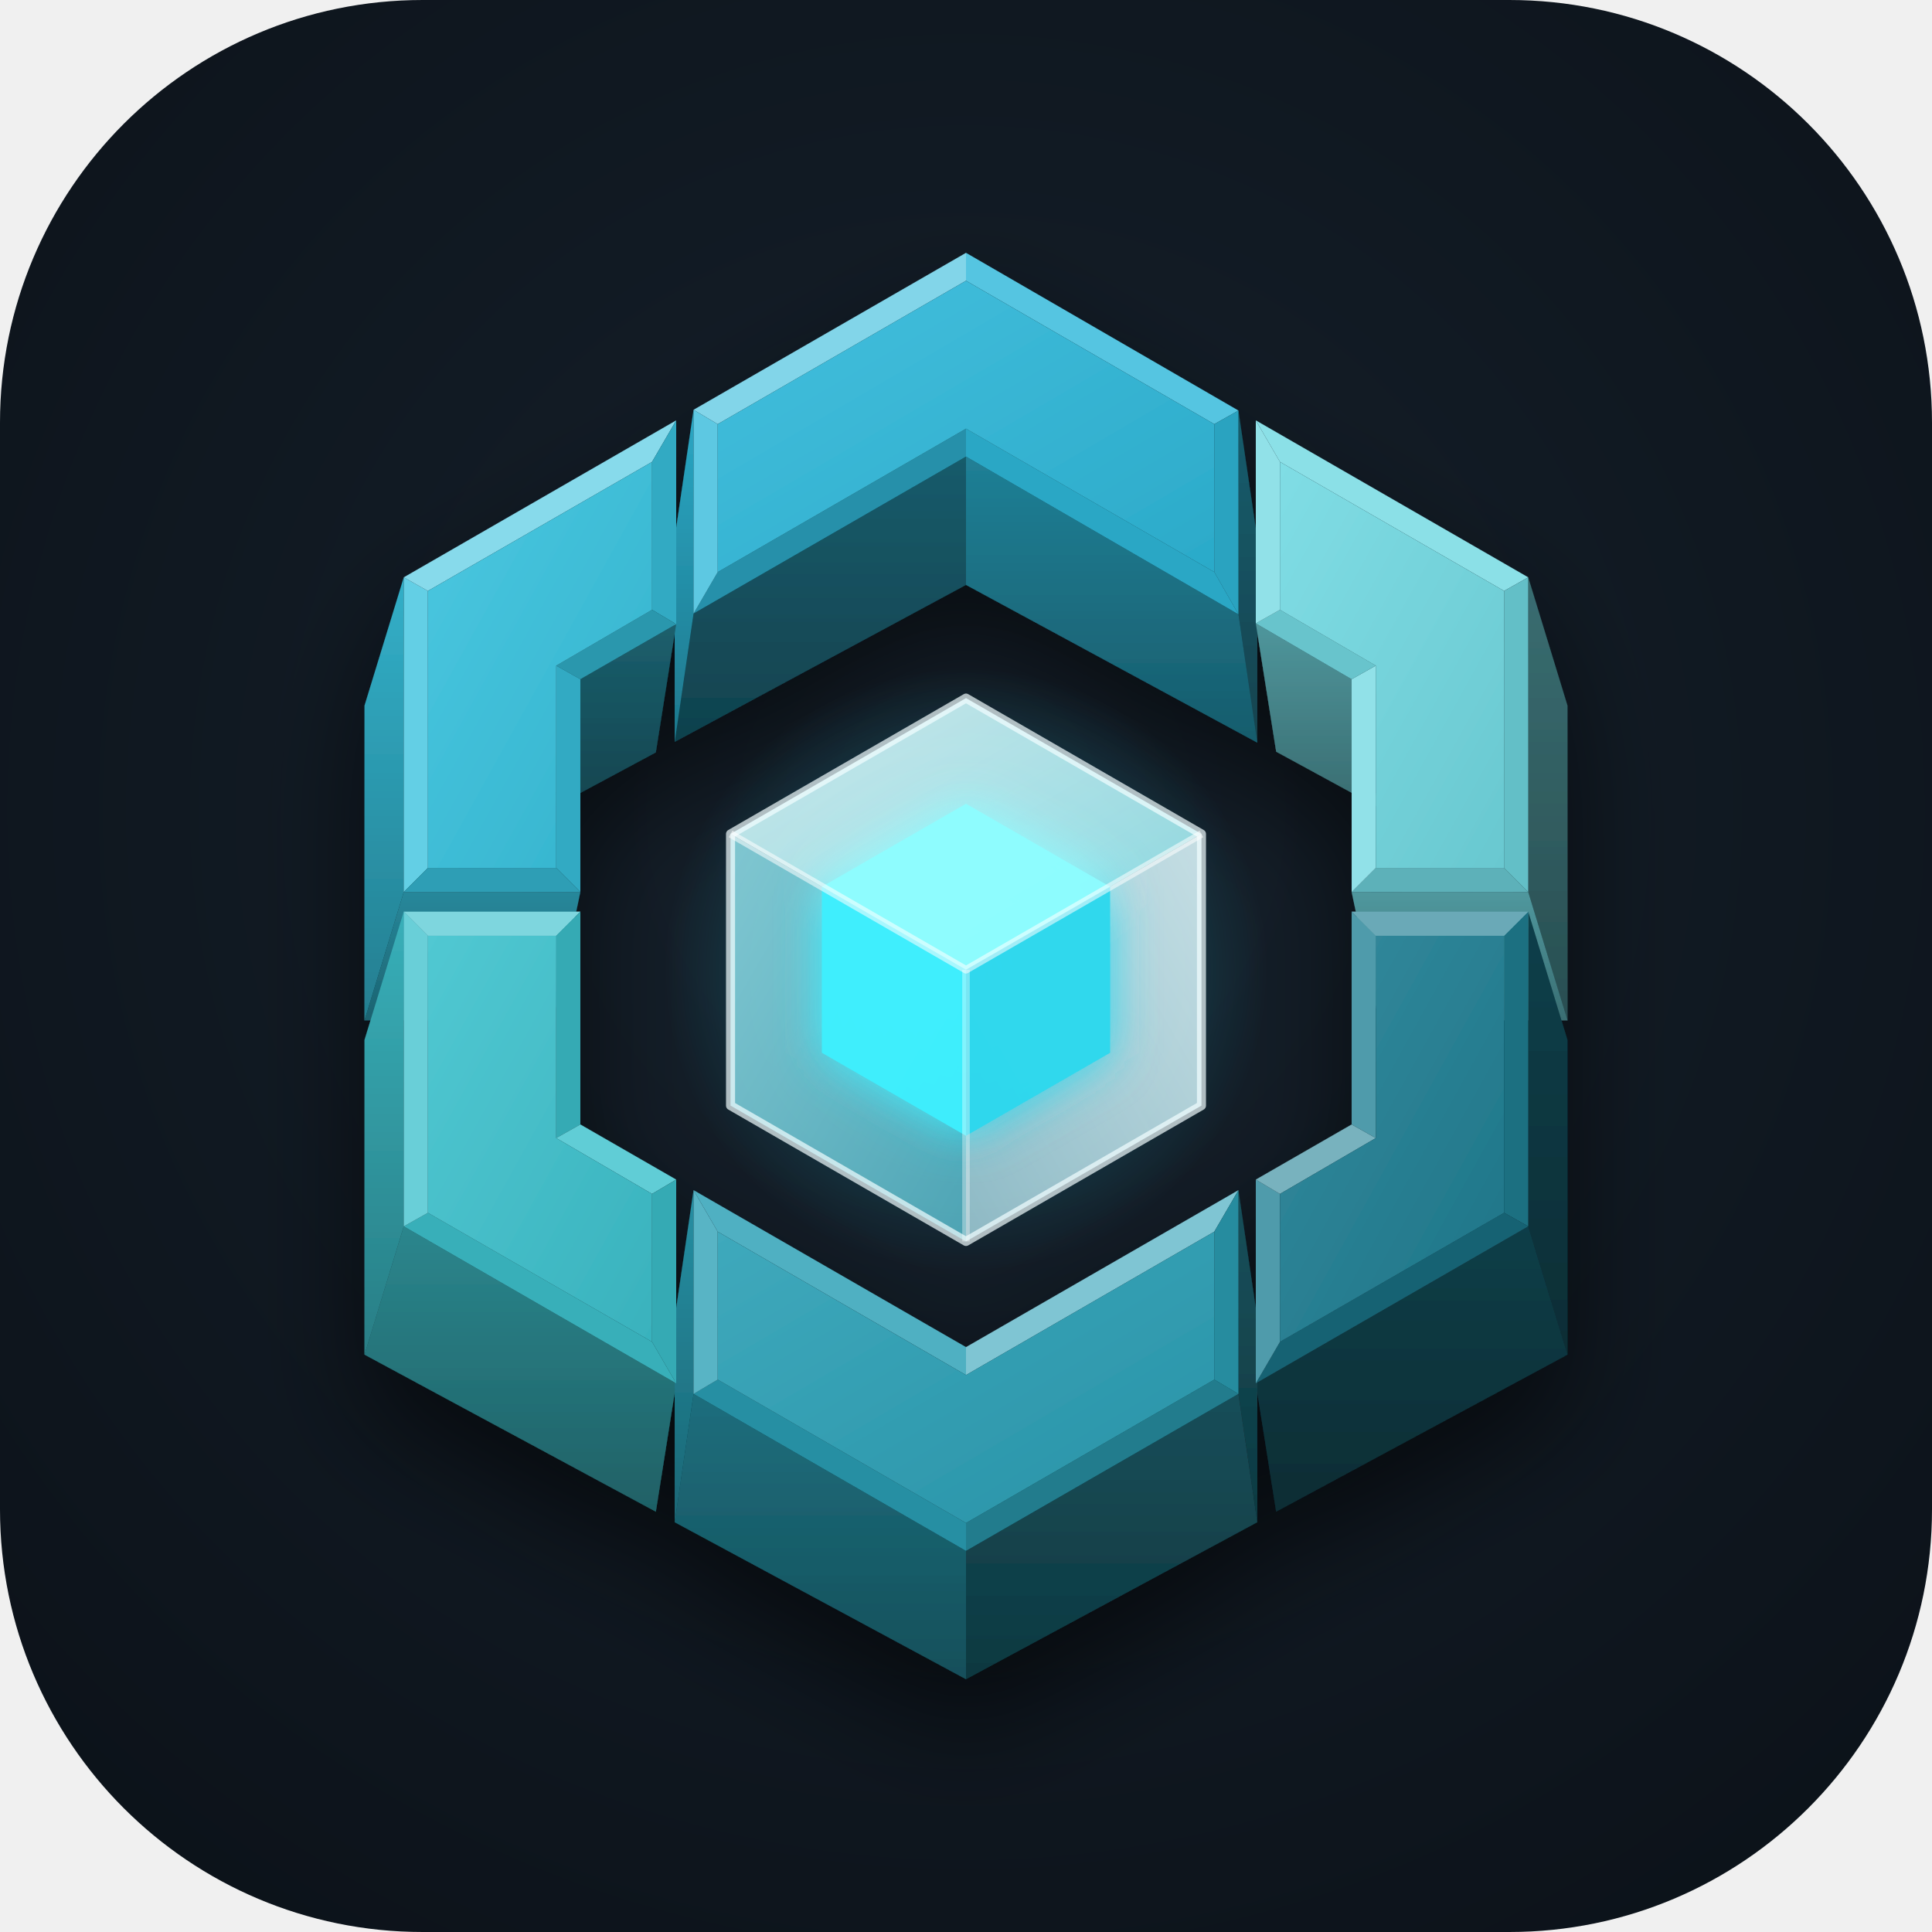
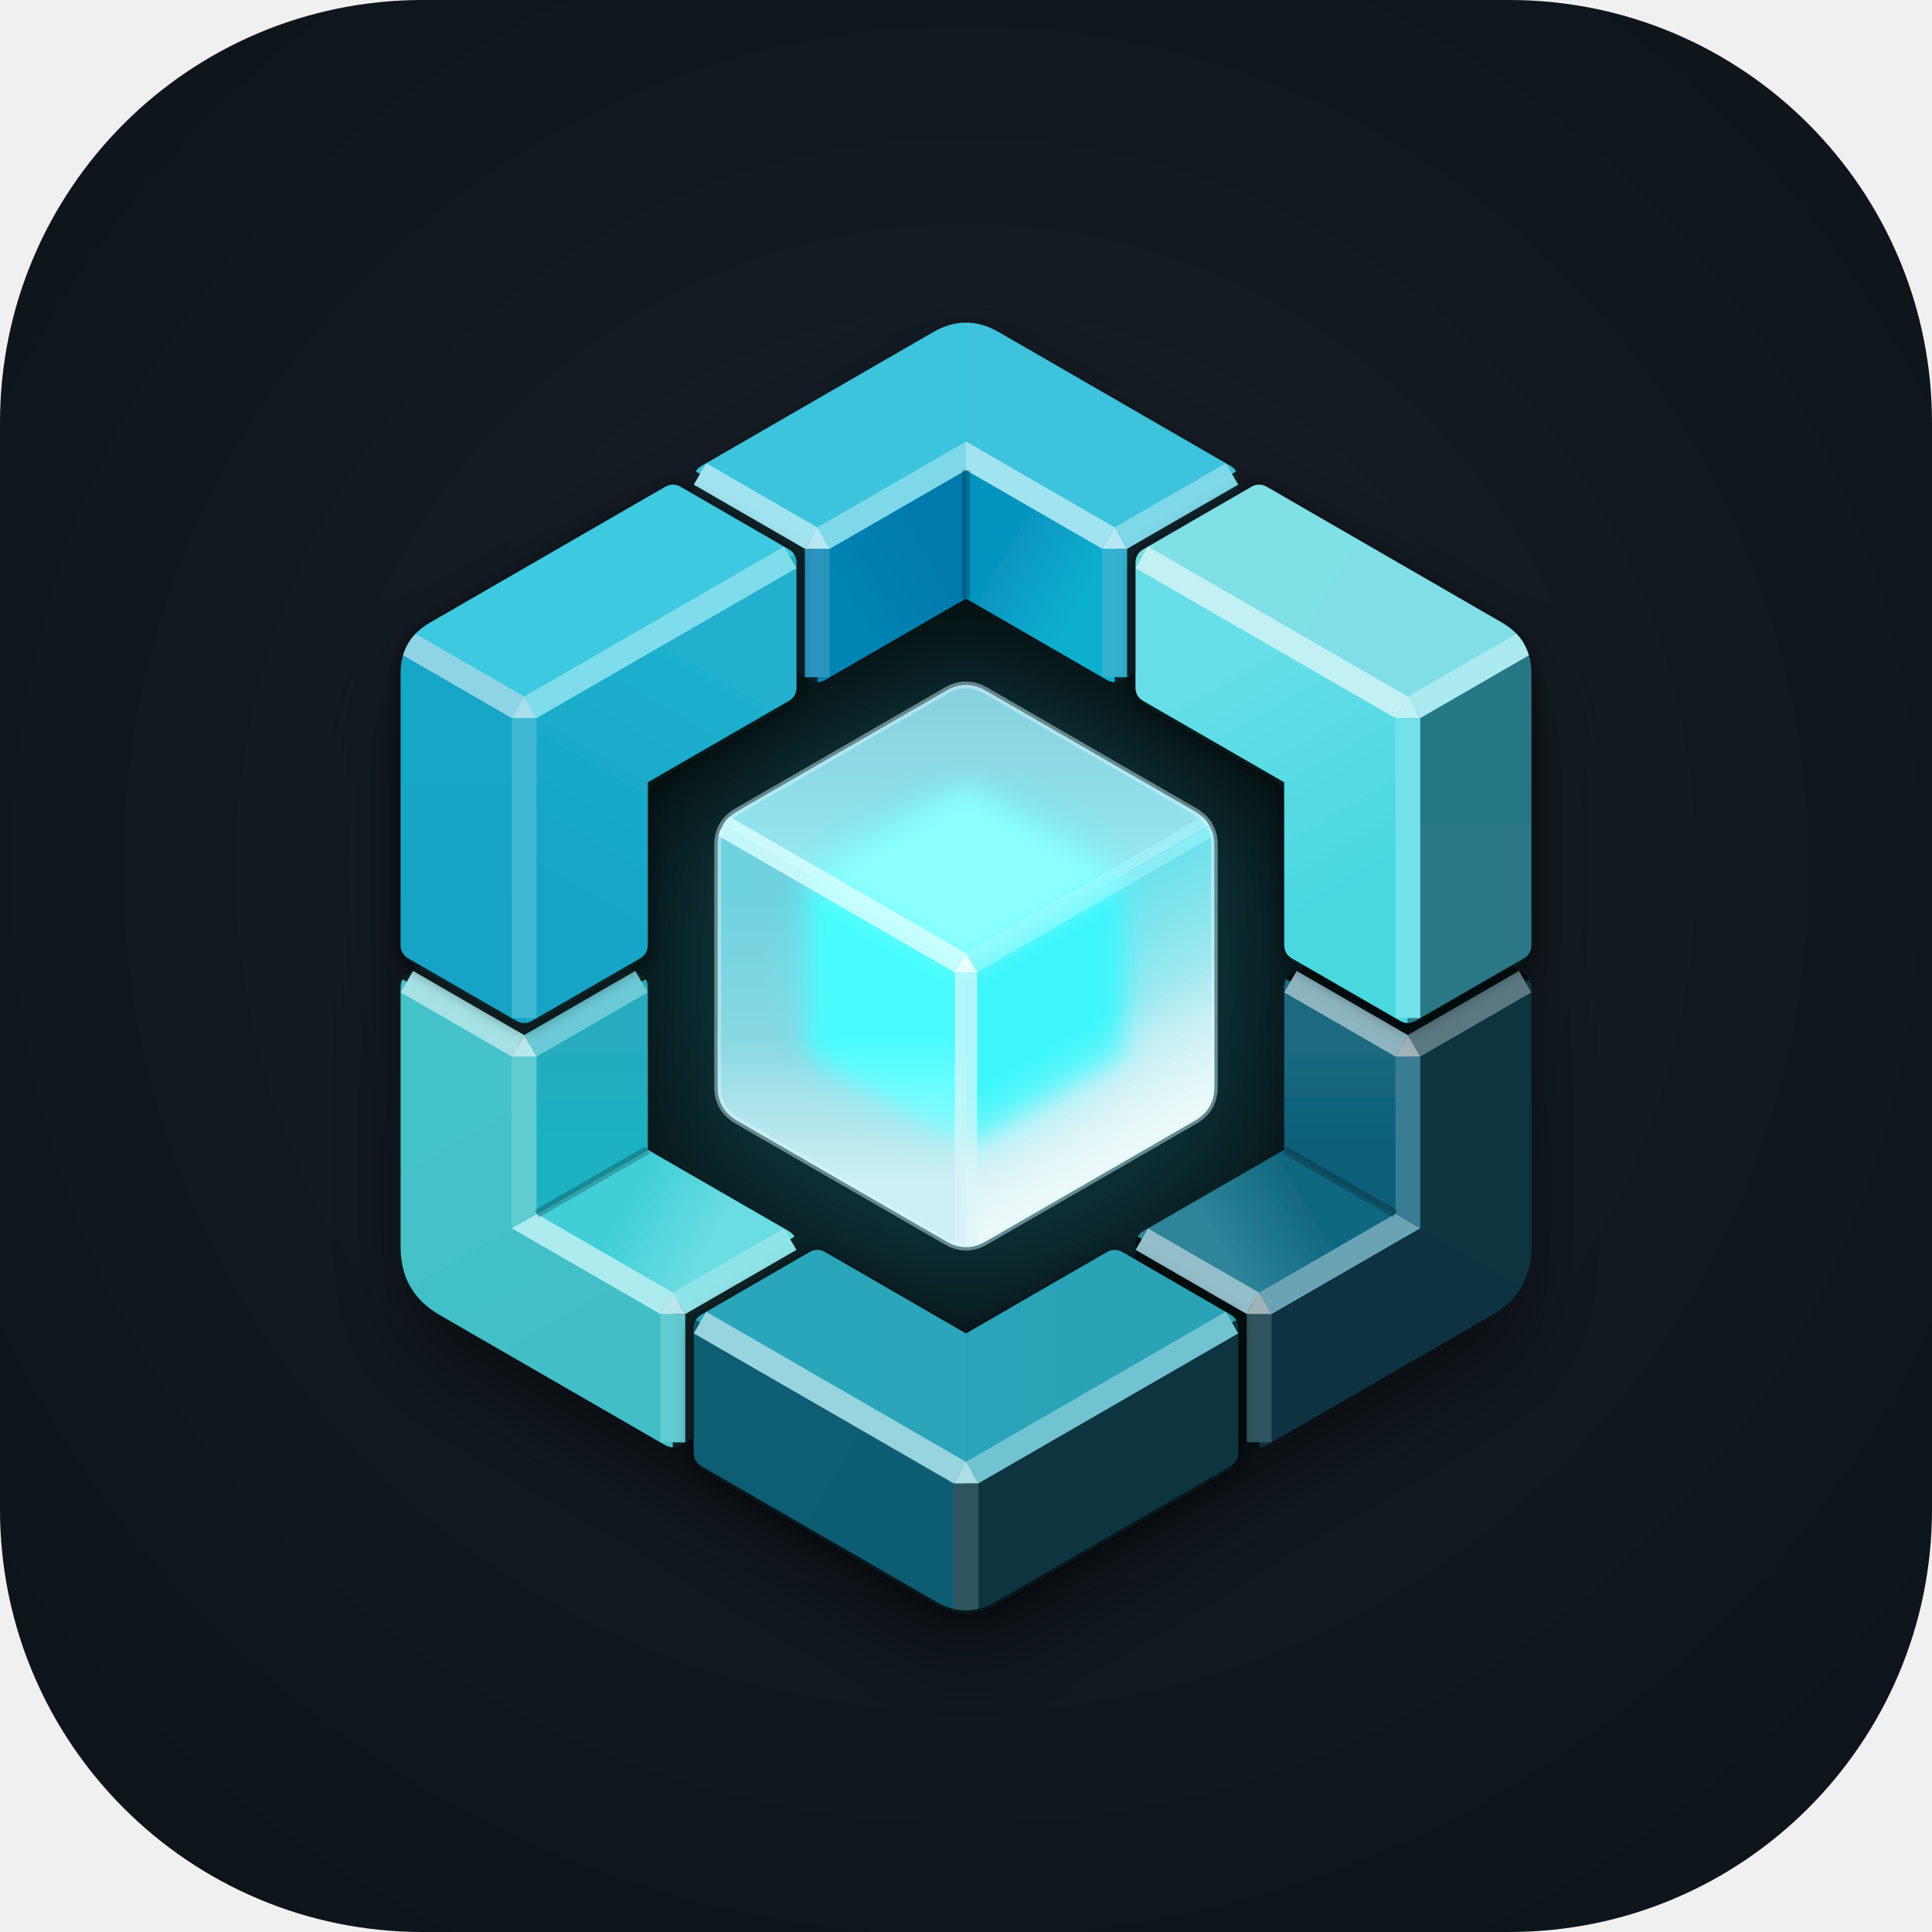
<svg xmlns="http://www.w3.org/2000/svg" viewBox="0 0 256 256" width="220" height="220" role="img" aria-label="gocap logo: a glowing owned cube inside a segmented hexagonal boundary">
  <defs>
-     <radialGradient id="bg" cx="0.5" cy="0.42" r="0.75">
-       <stop offset="0" stop-color="#16212C" />
-       <stop offset="1" stop-color="#0B1118" />
+     <radialGradient id="bg" cx="0.5" cy="0.45" r="0.75">
+       <stop offset="0" stop-color="#182129" />
+       <stop offset="1" stop-color="#0B1218" />
    </radialGradient>
    <filter id="ring-shadow" x="-20%" y="-20%" width="140%" height="150%">
-       <feDropShadow dx="0" dy="7" stdDeviation="7" flood-color="#000000" flood-opacity="0.55" />
-     </filter>
-     <filter id="core-glow" x="-60%" y="-60%" width="220%" height="220%">
-       <feGaussianBlur in="SourceGraphic" stdDeviation="3" result="blur" />
-       <feMerge>
-         <feMergeNode in="blur" />
-         <feMergeNode in="SourceGraphic" />
-       </feMerge>
-     </filter>
-     <linearGradient id="wall-shade" x1="0" y1="0" x2="0" y2="1">
-       <stop offset="0" stop-color="#000000" stop-opacity="0" />
-       <stop offset="1" stop-color="#000000" stop-opacity="0.28" />
-     </linearGradient>
-     <radialGradient id="core-halo" cx="0.5" cy="0.5" r="0.5">
-       <stop offset="0" stop-color="#3FF3FF" stop-opacity="0.7" />
-       <stop offset="0.6" stop-color="#1FC8E6" stop-opacity="0.18" />
-       <stop offset="1" stop-color="#1FC8E6" stop-opacity="0" />
+       <feDropShadow dx="0" dy="6" stdDeviation="6" flood-color="#000000" flood-opacity="0.5" />
+     </filter>
+     <filter id="contact" x="-15%" y="-15%" width="130%" height="130%">
+       <feDropShadow dx="0" dy="0.5" stdDeviation="1.1" flood-color="#00070C" flood-opacity="0.6" />
+     </filter>
+     <filter id="soft" x="-30%" y="-30%" width="160%" height="160%">
+       <feGaussianBlur stdDeviation="5" />
+     </filter>
+     <filter id="core-blur" x="-40%" y="-40%" width="180%" height="180%">
+       <feGaussianBlur stdDeviation="1.6" />
+     </filter>
+     <clipPath id="clip-cube">
+       <path d="M125.40 91.50 Q128.00 90.00 130.60 91.50 L158.31 107.50 Q160.91 109.00 160.91 112.00 L160.91 144.00 Q160.91 147.00 158.31 148.50 L130.60 164.50 Q128.00 166.00 125.40 164.50 L97.69 148.50 Q95.09 147.00 95.09 144.00 L95.09 112.00 Q95.09 109.00 97.69 107.50 Z" />
+     </clipPath>
+     <radialGradient id="halo" cx="0.5" cy="0.5" r="0.5">
+       <stop offset="0.55" stop-color="#35E9FF" stop-opacity="0.13" />
+       <stop offset="1" stop-color="#35E9FF" stop-opacity="0" />
    </radialGradient>
-     <linearGradient id="glass-top" x1="0" y1="0" x2="1" y2="1">
-       <stop offset="0" stop-color="#E2FDFF" stop-opacity="0.9" />
-       <stop offset="1" stop-color="#9CF3FA" stop-opacity="0.85" />
-     </linearGradient>
-     <linearGradient id="glass-left" x1="0" y1="0" x2="1" y2="1">
-       <stop offset="0" stop-color="#8FDCE6" stop-opacity="0.88" />
-       <stop offset="1" stop-color="#58B9CA" stop-opacity="0.85" />
-     </linearGradient>
-     <linearGradient id="glass-right" x1="1" y1="0" x2="0" y2="1">
-       <stop offset="0" stop-color="#D9F2F7" stop-opacity="0.9" />
-       <stop offset="1" stop-color="#A3D2DD" stop-opacity="0.85" />
-     </linearGradient>
-     <linearGradient id="face0" x1="0" y1="0" x2="1" y2="1">
-       <stop offset="0" stop-color="#44C0DE" />
-       <stop offset="1" stop-color="#2BAAC9" />
-     </linearGradient>
-     <linearGradient id="face1" x1="0" y1="0" x2="1" y2="1">
-       <stop offset="0" stop-color="#80DDE5" />
-       <stop offset="1" stop-color="#69C8D0" />
-     </linearGradient>
-     <linearGradient id="face2" x1="0" y1="0" x2="1" y2="1">
-       <stop offset="0" stop-color="#358B9E" />
-       <stop offset="1" stop-color="#1D7487" />
-     </linearGradient>
-     <linearGradient id="face3" x1="0" y1="0" x2="1" y2="1">
-       <stop offset="0" stop-color="#3FA9BC" />
-       <stop offset="1" stop-color="#2792A7" />
-     </linearGradient>
-     <linearGradient id="face4" x1="0" y1="0" x2="1" y2="1">
-       <stop offset="0" stop-color="#51C8D2" />
-       <stop offset="1" stop-color="#39B2BD" />
-     </linearGradient>
-     <linearGradient id="face5" x1="0" y1="0" x2="1" y2="1">
-       <stop offset="0" stop-color="#4BC8E1" />
-       <stop offset="1" stop-color="#33B2CC" />
+     <radialGradient id="core-cast" cx="0.5" cy="0.5" r="0.5">
+       <stop offset="0" stop-color="#5CFFFF" stop-opacity="0.8" />
+       <stop offset="0.55" stop-color="#55FBFF" stop-opacity="0.4" />
+       <stop offset="1" stop-color="#55FBFF" stop-opacity="0" />
+     </radialGradient>
+     <linearGradient id="glass-top" gradientUnits="userSpaceOnUse" x1="128.0" y1="90.0" x2="128.0" y2="128.0">
+       <stop offset="0" stop-color="#86CFDD" />
+       <stop offset="1" stop-color="#9EF4FA" />
+     </linearGradient>
+     <linearGradient id="glass-left" gradientUnits="userSpaceOnUse" x1="111.5" y1="118.5" x2="111.5" y2="156.5">
+       <stop offset="0" stop-color="#70D2DF" />
+       <stop offset="1" stop-color="#9FDDE5" />
+     </linearGradient>
+     <linearGradient id="glass-right" gradientUnits="userSpaceOnUse" x1="144.5" y1="118.5" x2="160.9" y2="147.0">
+       <stop offset="0" stop-color="#68E0EA" />
+       <stop offset="1" stop-color="#DCF1F4" />
+     </linearGradient>
+     <linearGradient id="frost-left" gradientUnits="userSpaceOnUse" x1="111.5" y1="118.5" x2="111.5" y2="156.5">
+       <stop offset="0.5" stop-color="#E9FBFC" stop-opacity="0" />
+       <stop offset="1" stop-color="#E9FBFC" stop-opacity="0.6" />
+     </linearGradient>
+     <linearGradient id="frost-right" gradientUnits="userSpaceOnUse" x1="144.5" y1="118.5" x2="160.9" y2="147.0">
+       <stop offset="0.45" stop-color="#F4FCFC" stop-opacity="0" />
+       <stop offset="1" stop-color="#F4FCFC" stop-opacity="0.75" />
+     </linearGradient>
+     <clipPath id="clip-top">
+       <path d="M123.67 44.00 Q128.00 41.50 132.33 44.00 L163.03 61.73 Q164.07 62.33 164.07 63.53 L164.07 80.03 Q164.07 81.23 163.03 81.83 L148.74 90.08 Q147.70 90.68 146.66 90.08 L111.63 69.85 L111.63 50.95 Z" />
+       <path d="M123.67 44.00 Q128.00 41.50 132.33 44.00 L144.37 50.95 L144.37 69.85 L109.34 90.08 Q108.30 90.68 107.26 90.08 L92.97 81.83 Q91.93 81.23 91.93 80.03 L91.93 63.53 Q91.93 62.33 92.97 61.73 Z" />
+     </clipPath>
+     <linearGradient id="g1" gradientUnits="userSpaceOnUse" x1="146.0" y1="61.4" x2="110.0" y2="61.4">
+       <stop offset="0" stop-color="#3CC3DC" />
+       <stop offset="1" stop-color="#3CC4DD" />
+     </linearGradient>
+     <linearGradient id="g2" gradientUnits="userSpaceOnUse" x1="143.8" y1="79.0" x2="132.9" y2="72.7">
+       <stop offset="0" stop-color="#0FAFCE" />
+       <stop offset="1" stop-color="#0694BF" />
+     </linearGradient>
+     <linearGradient id="g3" gradientUnits="userSpaceOnUse" x1="123.1" y1="72.7" x2="112.2" y2="79.0">
+       <stop offset="0" stop-color="#017AAD" />
+       <stop offset="1" stop-color="#0584B3" />
+     </linearGradient>
+     <clipPath id="clip-lower-right">
+       <path d="M185.50 120.75 Q186.54 120.15 187.58 120.75 L201.87 129.00 Q202.91 129.60 202.91 130.80 L202.91 165.25 Q202.91 171.25 197.72 174.25 L186.54 180.70 L170.18 171.25 L170.18 130.80 Q170.18 129.60 171.21 129.00 Z" />
+       <path d="M186.54 142.90 L202.91 152.35 L202.91 165.25 Q202.91 171.25 197.72 174.25 L167.88 191.47 Q166.84 192.07 165.80 191.47 L151.51 183.22 Q150.47 182.62 150.47 181.43 L150.47 164.92 Q150.47 163.72 151.51 163.12 Z" />
+     </clipPath>
+     <linearGradient id="g4" gradientUnits="userSpaceOnUse" x1="194.7" y1="145.7" x2="176.7" y2="176.9">
+       <stop offset="0" stop-color="#073440" />
+       <stop offset="1" stop-color="#073340" />
+     </linearGradient>
+     <linearGradient id="g5" gradientUnits="userSpaceOnUse" x1="178.4" y1="138.9" x2="178.4" y2="151.4">
+       <stop offset="0" stop-color="#1B6A7F" />
+       <stop offset="1" stop-color="#095F78" />
+     </linearGradient>
+     <linearGradient id="g6" gradientUnits="userSpaceOnUse" x1="173.4" y1="159.9" x2="162.6" y2="166.2">
+       <stop offset="0" stop-color="#116880" />
+       <stop offset="1" stop-color="#2D8499" />
+     </linearGradient>
+     <clipPath id="clip-lower-left">
+       <path d="M69.46 142.90 L104.49 163.12 Q105.53 163.72 105.53 164.92 L105.53 181.43 Q105.53 182.62 104.49 183.22 L90.20 191.47 Q89.16 192.07 88.12 191.47 L58.28 174.25 Q53.09 171.25 53.09 165.25 L53.09 152.35 Z" />
+       <path d="M68.42 120.75 Q69.46 120.15 70.50 120.75 L84.79 129.00 Q85.82 129.60 85.82 130.80 L85.82 171.25 L69.46 180.70 L58.28 174.25 Q53.09 171.25 53.09 165.25 L53.09 130.80 Q53.09 129.60 54.13 129.00 Z" />
+     </clipPath>
+     <linearGradient id="g7" gradientUnits="userSpaceOnUse" x1="79.3" y1="176.9" x2="61.3" y2="145.7">
+       <stop offset="0" stop-color="#43BEC6" />
+       <stop offset="1" stop-color="#44C3CA" />
+     </linearGradient>
+     <linearGradient id="g8" gradientUnits="userSpaceOnUse" x1="93.4" y1="166.2" x2="82.6" y2="159.9">
+       <stop offset="0" stop-color="#6BDDE2" />
+       <stop offset="1" stop-color="#41CED7" />
+     </linearGradient>
+     <linearGradient id="g9" gradientUnits="userSpaceOnUse" x1="77.6" y1="151.4" x2="77.6" y2="138.9">
+       <stop offset="0" stop-color="#1BB2C2" />
+       <stop offset="1" stop-color="#25ACBE" />
+     </linearGradient>
+     <clipPath id="clip-upper-right">
+       <path d="M165.80 64.52 Q166.84 63.92 167.88 64.52 L199.01 82.50 Q202.91 84.75 202.91 89.25 L202.91 103.65 L186.54 113.10 L151.51 92.88 Q150.47 92.28 150.47 91.08 L150.47 74.58 Q150.47 73.38 151.51 72.78 Z" />
+       <path d="M186.54 75.30 L199.01 82.50 Q202.91 84.75 202.91 89.25 L202.91 125.20 Q202.91 126.40 201.87 127.00 L187.58 135.25 Q186.54 135.85 185.50 135.25 L171.21 127.00 Q170.18 126.40 170.18 125.20 L170.18 84.75 Z" />
+     </clipPath>
+     <linearGradient id="g10" gradientUnits="userSpaceOnUse" x1="160.3" y1="88.5" x2="178.4" y2="119.8">
+       <stop offset="0" stop-color="#67DFE8" />
+       <stop offset="1" stop-color="#48D7E0" />
+     </linearGradient>
+     <linearGradient id="g11" gradientUnits="userSpaceOnUse" x1="185.7" y1="84.3" x2="165.9" y2="72.8">
+       <stop offset="0" stop-color="#80DFE6" />
+       <stop offset="1" stop-color="#7FE0E5" />
+     </linearGradient>
+     <linearGradient id="g12" gradientUnits="userSpaceOnUse" x1="194.7" y1="120.7" x2="194.7" y2="97.8">
+       <stop offset="0" stop-color="#297887" />
+       <stop offset="1" stop-color="#287887" />
+     </linearGradient>
+     <clipPath id="clip-upper-left">
+       <path d="M69.46 75.30 L85.82 84.75 L85.82 125.20 Q85.82 126.40 84.79 127.00 L70.50 135.25 Q69.46 135.85 68.42 135.25 L54.13 127.00 Q53.09 126.40 53.09 125.20 L53.09 89.25 Q53.09 84.75 56.99 82.50 Z" />
+       <path d="M88.12 64.52 Q89.16 63.92 90.20 64.52 L104.49 72.78 Q105.53 73.38 105.53 74.58 L105.53 91.08 Q105.53 92.28 104.49 92.88 L69.46 113.10 L53.09 103.65 L53.09 89.25 Q53.09 84.75 56.99 82.50 Z" />
+     </clipPath>
+     <linearGradient id="g13" gradientUnits="userSpaceOnUse" x1="77.6" y1="119.8" x2="95.7" y2="88.5">
+       <stop offset="0" stop-color="#14A5C7" />
+       <stop offset="1" stop-color="#20B0CE" />
+     </linearGradient>
+     <linearGradient id="g14" gradientUnits="userSpaceOnUse" x1="61.3" y1="99.9" x2="61.3" y2="122.8">
+       <stop offset="0" stop-color="#17A6C8" />
+       <stop offset="1" stop-color="#14A3C5" />
+     </linearGradient>
+     <linearGradient id="g15" gradientUnits="userSpaceOnUse" x1="88.3" y1="73.9" x2="68.5" y2="85.3">
+       <stop offset="0" stop-color="#3CC9DF" />
+       <stop offset="1" stop-color="#3ECAE0" />
+     </linearGradient>
+     <clipPath id="clip-bottom">
+       <path d="M146.66 165.92 Q147.70 165.32 148.74 165.92 L163.03 174.18 Q164.07 174.78 164.07 175.97 L164.07 192.48 Q164.07 193.68 163.03 194.28 L131.90 212.25 Q128.00 214.50 124.10 212.25 L111.63 205.05 L111.63 186.15 Z" />
+       <path d="M107.26 165.92 Q108.30 165.32 109.34 165.92 L144.37 186.15 L144.37 205.05 L131.90 212.25 Q128.00 214.50 124.10 212.25 L92.97 194.28 Q91.93 193.68 91.93 192.48 L91.93 175.97 Q91.93 174.78 92.97 174.18 Z" />
+     </clipPath>
+     <linearGradient id="g16" gradientUnits="userSpaceOnUse" x1="146.0" y1="175.7" x2="110.0" y2="175.7">
+       <stop offset="0" stop-color="#29A3B6" />
+       <stop offset="1" stop-color="#2AA6BB" />
+     </linearGradient>
+     <linearGradient id="g17" gradientUnits="userSpaceOnUse" x1="137.0" y1="199.8" x2="156.9" y2="188.4">
+       <stop offset="0" stop-color="#08343F" />
+       <stop offset="1" stop-color="#08343F" />
+     </linearGradient>
+     <linearGradient id="g18" gradientUnits="userSpaceOnUse" x1="100.9" y1="189.4" x2="120.8" y2="200.9">
+       <stop offset="0" stop-color="#0B5D73" />
+       <stop offset="1" stop-color="#0B5D72" />
    </linearGradient>
  </defs>
  <rect width="256" height="256" rx="56" fill="url(#bg)" />
+   <polygon points="128.00,60.40 186.54,94.20 186.54,161.80 128.00,195.60 69.46,161.80 69.46,94.20" fill="#05080C" fill-opacity="0.7" filter="url(#soft)" />
+   <circle cx="128" cy="128" r="62" fill="url(#halo)" />
  <g filter="url(#ring-shadow)">
-     <polygon points="164.1,54.4 164.1,81.4 166.6,98.4 166.6,71.4" fill="#185D6D" />
-     <polygon points="164.1,54.4 164.1,81.4 166.6,98.4 166.6,71.4" fill="url(#wall-shade)" />
-     <polygon points="164.1,81.4 128.0,60.5 128.0,77.5 166.6,98.4" fill="#208096" />
-     <polygon points="164.1,81.4 128.0,60.5 128.0,77.5 166.6,98.4" fill="url(#wall-shade)" />
-     <polygon points="128.0,60.5 91.9,81.3 89.4,98.3 128.0,77.5" fill="#175B6B" />
-     <polygon points="128.0,60.5 91.9,81.3 89.4,98.3 128.0,77.5" fill="url(#wall-shade)" />
-     <polygon points="91.9,81.3 91.9,54.3 89.4,71.3 89.4,98.3" fill="#2AA7C4" />
-     <polygon points="91.9,81.3 91.9,54.3 89.4,71.3 89.4,98.3" fill="url(#wall-shade)" />
-     <polygon points="53.5,118.2 53.5,76.5 48.3,93.5 48.3,135.2" fill="#32AFC8" />
-     <polygon points="53.5,118.2 53.5,76.5 48.3,93.5 48.3,135.2" fill="url(#wall-shade)" />
-     <polygon points="89.6,82.7 76.9,90.0 73.3,107.0 86.9,99.7" fill="#1B5F6D" />
-     <polygon points="89.6,82.7 76.9,90.0 73.3,107.0 86.9,99.7" fill="url(#wall-shade)" />
-     <polygon points="76.9,118.2 53.5,118.2 48.3,135.2 73.3,135.2" fill="#27889B" />
-     <polygon points="76.9,118.2 53.5,118.2 48.3,135.2 73.3,135.2" fill="url(#wall-shade)" />
-     <polygon points="202.5,76.5 202.5,118.2 207.7,135.2 207.7,93.5" fill="#396D71" />
-     <polygon points="202.5,76.5 202.5,118.2 207.7,135.2 207.7,93.5" fill="url(#wall-shade)" />
-     <polygon points="202.5,118.2 179.1,118.2 182.7,135.2 207.7,135.2" fill="#50989E" />
-     <polygon points="202.5,118.2 179.1,118.2 182.7,135.2 207.7,135.2" fill="url(#wall-shade)" />
-     <polygon points="179.1,90.0 166.4,82.6 169.1,99.6 182.7,107.0" fill="#4F969C" />
-     <polygon points="179.1,90.0 166.4,82.6 169.1,99.6 182.7,107.0" fill="url(#wall-shade)" />
-     <polygon points="89.6,183.3 53.5,162.5 48.3,179.5 86.9,200.3" fill="#2B868D" />
-     <polygon points="89.6,183.3 53.5,162.5 48.3,179.5 86.9,200.3" fill="url(#wall-shade)" />
-     <polygon points="53.5,162.5 53.5,120.8 48.3,137.8 48.3,179.5" fill="#38AFB9" />
-     <polygon points="53.5,162.5 53.5,120.8 48.3,137.8 48.3,179.5" fill="url(#wall-shade)" />
-     <polygon points="202.5,120.8 202.5,162.5 207.7,179.5 207.7,137.8" fill="#103F4A" />
-     <polygon points="202.5,120.8 202.5,162.5 207.7,179.5 207.7,137.8" fill="url(#wall-shade)" />
-     <polygon points="202.5,162.5 166.4,183.3 169.1,200.3 207.7,179.5" fill="#0F3E48" />
-     <polygon points="202.5,162.5 166.4,183.3 169.1,200.3 207.7,179.5" fill="url(#wall-shade)" />
-     <polygon points="164.1,184.7 128.0,205.5 128.0,222.5 166.6,201.7" fill="#154E59" />
-     <polygon points="164.1,184.7 128.0,205.5 128.0,222.5 166.6,201.7" fill="url(#wall-shade)" />
-     <polygon points="128.0,205.5 91.9,184.7 89.4,201.7 128.0,222.5" fill="#1D6E7D" />
-     <polygon points="128.0,205.5 91.9,184.7 89.4,201.7 128.0,222.5" fill="url(#wall-shade)" />
-     <polygon points="91.9,184.7 91.9,157.7 89.4,174.7 89.4,201.7" fill="#268FA3" />
-     <polygon points="91.9,184.7 91.9,157.7 89.4,174.7 89.4,201.7" fill="url(#wall-shade)" />
-     <polygon points="164.1,157.7 164.1,184.7 166.6,201.7 166.6,174.7" fill="#15505B" />
-     <polygon points="164.1,157.7 164.1,184.7 166.6,201.7 166.6,174.7" fill="url(#wall-shade)" />
    <g>
-       <polygon points="91.9,54.3 128.0,33.5 128.0,37.2 95.1,56.2" fill="#82D5E9" />
-       <polygon points="128.0,33.5 164.1,54.4 160.9,56.2 128.0,37.2" fill="#54C5E1" />
-       <polygon points="164.1,54.4 164.1,81.4 160.9,75.8 160.9,56.2" fill="#29A3C0" />
-       <polygon points="164.1,81.4 128.0,60.5 128.0,56.8 160.9,75.8" fill="#2AA7C5" />
-       <polygon points="128.0,60.5 91.9,81.3 95.1,75.8 128.0,56.8" fill="#2590AA" />
-       <polygon points="91.9,81.3 91.9,54.3 95.1,56.2 95.1,75.8" fill="#5DC8E2" />
-       <polygon points="95.1,56.2 128.0,37.2 160.9,56.2 160.9,75.8 128.0,56.8 95.1,75.8" fill="url(#face0)" />
+       <g clip-path="url(#clip-top)">
+         <polygon points="128.00,41.50 164.07,62.33 147.70,71.78 128.00,60.40 108.30,71.78 91.93,62.33" fill="url(#g1)" />
+         <polygon points="164.07,62.33 147.70,71.78 147.70,90.68 164.07,81.23" fill="#0B2328" />
+         <polygon points="147.70,71.78 128.00,60.40 128.00,79.30 147.70,90.68" fill="url(#g2)" />
+         <polygon points="128.00,60.40 108.30,71.78 108.30,90.68 128.00,79.30" fill="url(#g3)" />
+         <polygon points="108.30,71.78 91.93,62.33 91.93,81.23 108.30,90.68" fill="#0B2328" />
+         <polygon points="162.42,61.38 147.70,69.88 149.35,72.72 164.07,64.22" fill="#7ED8E8" />
+         <polygon points="147.70,69.88 128.00,58.50 128.00,62.30 146.06,72.72" fill="#A1E3EF" />
+         <polygon points="128.00,58.50 108.30,69.88 109.94,72.72 128.00,62.30" fill="#7ED8E8" />
+         <polygon points="108.30,69.88 93.58,61.38 91.93,64.22 106.65,72.72" fill="#A1E3EF" />
+         <polygon points="149.35,72.72 146.06,72.72 146.06,89.73 149.35,89.73" fill="#32B1D0" />
+         <polygon points="147.70,69.88 149.35,72.72 146.06,72.72" fill="#B5E8F2" />
+         <polyline points="128.00,62.30 128.00,79.30" fill="none" stroke="#000000" stroke-opacity="0.22" stroke-width="1.1" />
+         <polygon points="109.94,72.72 106.65,72.72 106.65,89.73 109.94,89.73" fill="#2B94BD" />
+         <polygon points="108.30,69.88 109.94,72.72 106.65,72.72" fill="#B5E8F2" />
+       </g>
    </g>
    <g>
-       <polygon points="166.4,55.7 202.5,76.5 199.3,78.3 169.6,61.2" fill="#8BE0E7" />
-       <polygon points="202.5,76.5 202.5,118.2 199.3,115.0 199.3,78.3" fill="#64BFC7" />
-       <polygon points="202.5,118.2 179.1,118.2 182.3,115.0 199.3,115.0" fill="#5DB1B9" />
-       <polygon points="179.1,118.2 179.1,90.0 182.3,88.2 182.3,115.0" fill="#91E1E8" />
-       <polygon points="179.1,90.0 166.4,82.6 169.6,80.8 182.3,88.2" fill="#67C4CC" />
-       <polygon points="166.4,82.6 166.4,55.7 169.6,61.2 169.6,80.8" fill="#91E1E8" />
-       <polygon points="169.6,61.2 199.3,78.3 199.3,115.0 182.3,115.0 182.3,88.2 169.6,80.8" fill="url(#face1)" />
+       <g clip-path="url(#clip-lower-right)">
+         <polygon points="202.91,171.25 202.91,129.60 186.54,139.05 186.54,161.80 166.84,173.17 166.84,192.07" fill="url(#g4)" />
+         <polygon points="202.91,129.60 186.54,139.05 170.18,129.60 186.54,120.15" fill="#01090B" />
+         <polygon points="186.54,139.05 186.54,161.80 170.18,152.35 170.18,129.60" fill="url(#g5)" />
+         <polygon points="186.54,161.80 166.84,173.17 150.47,163.72 170.18,152.35" fill="url(#g6)" />
+         <polygon points="166.84,173.17 166.84,192.07 150.47,182.62 150.47,163.72" fill="#01090B" />
+         <polygon points="202.91,131.50 188.19,140.00 186.54,137.15 201.27,128.65" fill="#5B7981" />
+         <polygon points="188.19,140.00 188.19,162.75 184.90,160.85 184.90,140.00" fill="#387D91" />
+         <polygon points="188.19,162.75 168.49,174.12 166.84,171.28 184.90,160.85" fill="#6BA4B4" />
+         <polygon points="168.49,174.12 168.49,191.12 165.20,191.12 165.20,174.12" fill="#2F545E" />
+         <polygon points="186.54,137.15 184.90,140.00 170.18,131.50 171.82,128.65" fill="#8DB5C0" />
+         <polygon points="188.19,140.00 186.54,137.15 184.90,140.00" fill="#A1B2B6" />
+         <polyline points="184.90,160.85 170.18,152.35" fill="none" stroke="#000000" stroke-opacity="0.22" stroke-width="1.1" />
+         <polygon points="166.84,171.28 165.20,174.12 150.47,165.62 152.12,162.78" fill="#93BDC8" />
+         <polygon points="168.49,174.12 166.84,171.28 165.20,174.12" fill="#A1B2B6" />
+       </g>
    </g>
    <g>
-       <polygon points="202.5,120.8 202.5,162.5 199.3,160.7 199.3,124.0" fill="#1B6F81" />
-       <polygon points="202.5,162.5 166.4,183.3 169.6,177.8 199.3,160.7" fill="#186273" />
-       <polygon points="166.4,183.3 166.4,156.3 169.6,158.2 169.6,177.8" fill="#509BAB" />
-       <polygon points="166.4,156.3 179.1,149.0 182.3,150.8 169.6,158.2" fill="#78B2BE" />
-       <polygon points="179.1,149.0 179.1,120.8 182.3,124.0 182.3,150.8" fill="#509BAB" />
-       <polygon points="179.1,120.8 202.5,120.8 199.3,124.0 182.3,124.0" fill="#6AA9B7" />
-       <polygon points="199.3,124.0 199.3,160.7 169.6,177.8 169.6,158.2 182.3,150.8 182.3,124.0" fill="url(#face2)" />
-     </g>
-     <g>
-       <polygon points="164.1,184.7 128.0,205.5 128.0,201.8 160.9,182.8" fill="#217C8D" />
-       <polygon points="128.0,205.5 91.9,184.7 95.1,182.8 128.0,201.8" fill="#268FA3" />
-       <polygon points="91.9,184.7 91.9,157.7 95.1,163.2 95.1,182.8" fill="#59B4C5" />
-       <polygon points="91.9,157.7 128.0,178.5 128.0,182.2 95.1,163.2" fill="#50B0C2" />
-       <polygon points="128.0,178.5 164.1,157.7 160.9,163.2 128.0,182.2" fill="#7FC5D3" />
-       <polygon points="164.1,157.7 164.1,184.7 160.9,182.8 160.9,163.2" fill="#258C9F" />
-       <polygon points="160.9,182.8 128.0,201.8 95.1,182.8 95.1,163.2 128.0,182.2 160.9,163.2" fill="url(#face3)" />
-     </g>
-     <g>
-       <polygon points="89.6,183.3 53.5,162.5 56.7,160.7 86.4,177.8" fill="#38AFB9" />
-       <polygon points="53.5,162.5 53.5,120.8 56.7,124.0 56.7,160.7" fill="#69CFD8" />
-       <polygon points="53.5,120.8 76.9,120.8 73.7,124.0 56.7,124.0" fill="#7ED6DE" />
-       <polygon points="76.9,120.8 76.9,149.0 73.7,150.8 73.7,124.0" fill="#36AAB4" />
-       <polygon points="76.9,149.0 89.6,156.3 86.4,158.2 73.7,150.8" fill="#60CDD6" />
-       <polygon points="89.6,156.3 89.6,183.3 86.4,177.8 86.4,158.2" fill="#36AAB4" />
-       <polygon points="86.4,177.8 56.7,160.7 56.7,124.0 73.7,124.0 73.7,150.8 86.4,158.2" fill="url(#face4)" />
-     </g>
-     <g>
-       <polygon points="53.5,118.2 53.5,76.5 56.7,78.3 56.7,115.0" fill="#63CFE5" />
-       <polygon points="53.5,76.5 89.6,55.7 86.4,61.2 56.7,78.3" fill="#87DAEB" />
-       <polygon points="89.6,55.7 89.6,82.7 86.4,80.8 86.4,61.2" fill="#30AAC3" />
-       <polygon points="89.6,82.7 76.9,90.0 73.7,88.2 86.4,80.8" fill="#2B97AD" />
-       <polygon points="76.9,90.0 76.9,118.2 73.7,115.0 73.7,88.2" fill="#30AAC3" />
-       <polygon points="76.9,118.2 53.5,118.2 56.7,115.0 73.7,115.0" fill="#2D9EB5" />
-       <polygon points="56.7,115.0 56.7,78.3 86.4,61.2 86.4,80.8 73.7,88.2 73.7,115.0" fill="url(#face5)" />
+       <g clip-path="url(#clip-lower-left)">
+         <polygon points="53.09,171.25 89.16,192.07 89.16,173.17 69.46,161.80 69.46,139.05 53.09,129.60" fill="url(#g7)" />
+         <polygon points="89.16,192.07 89.16,173.17 105.53,163.72 105.53,182.62" fill="#0C2324" />
+         <polygon points="89.16,173.17 69.46,161.80 85.82,152.35 105.53,163.72" fill="url(#g8)" />
+         <polygon points="69.46,161.80 69.46,139.05 85.82,129.60 85.82,152.35" fill="url(#g9)" />
+         <polygon points="69.46,139.05 53.09,129.60 69.46,120.15 85.82,129.60" fill="#0C2324" />
+         <polygon points="87.51,191.12 87.51,174.12 90.80,174.12 90.80,191.12" fill="#61CBD1" />
+         <polygon points="87.51,174.12 67.81,162.75 71.10,160.85 89.16,171.28" fill="#AEEBEE" />
+         <polygon points="67.81,162.75 67.81,140.00 71.10,140.00 71.10,160.85" fill="#61CBD1" />
+         <polygon points="67.81,140.00 53.09,131.50 54.73,128.65 69.46,137.15" fill="#A5E1E5" />
+         <polygon points="90.80,174.12 89.16,171.28 103.88,162.78 105.53,165.62" fill="#8FE4E8" />
+         <polygon points="87.51,174.12 90.80,174.12 89.16,171.28" fill="#B8E7EA" />
+         <polyline points="71.10,160.85 85.82,152.35" fill="none" stroke="#000000" stroke-opacity="0.22" stroke-width="1.1" />
+         <polygon points="71.10,140.00 69.46,137.15 84.18,128.65 85.82,131.50" fill="#6CCAD6" />
+         <polygon points="67.81,140.00 71.10,140.00 69.46,137.15" fill="#B8E7EA" />
+       </g>
+     </g>
+     <g filter="url(#contact)">
+       <g clip-path="url(#clip-upper-right)">
+         <polygon points="186.54,94.20 150.47,73.38 150.47,92.28 170.18,103.65 170.18,126.40 186.54,135.85" fill="url(#g10)" />
+         <polygon points="186.54,94.20 150.47,73.38 166.84,63.92 202.91,84.75" fill="url(#g11)" />
+         <polygon points="186.54,135.85 186.54,94.20 202.91,84.75 202.91,126.40" fill="url(#g12)" />
+         <polygon points="184.90,95.15 150.47,75.28 152.12,72.42 186.54,92.30" fill="#C2F0F3" />
+         <polygon points="184.90,134.90 184.90,95.15 188.19,95.15 188.19,134.90" fill="#72E1E9" />
+         <polygon points="188.19,95.15 186.54,92.30 201.27,83.80 202.91,86.65" fill="#ABEAEE" />
+         <polygon points="184.90,95.15 188.19,95.15 186.54,92.30" fill="#BFF1F5" />
+       </g>
+     </g>
+     <g filter="url(#contact)">
+       <g clip-path="url(#clip-upper-left)">
+         <polygon points="69.46,94.20 69.46,135.85 85.82,126.40 85.82,103.65 105.53,92.28 105.53,73.38" fill="url(#g13)" />
+         <polygon points="69.46,94.20 69.46,135.85 53.09,126.40 53.09,84.75" fill="url(#g14)" />
+         <polygon points="105.53,73.38 69.46,94.20 53.09,84.75 89.16,63.92" fill="url(#g15)" />
+         <polygon points="71.10,95.15 71.10,134.90 67.81,134.90 67.81,95.15" fill="#3FB8D3" />
+         <polygon points="105.53,75.28 71.10,95.15 69.46,92.30 103.88,72.42" fill="#7FDCEA" />
+         <polygon points="69.46,92.30 67.81,95.15 53.09,86.65 54.73,83.80" fill="#8FD4E4" />
+         <polygon points="71.10,95.15 69.46,92.30 67.81,95.15" fill="#A8DFEB" />
+       </g>
+     </g>
+     <g filter="url(#contact)">
+       <g clip-path="url(#clip-bottom)">
+         <polygon points="128.00,195.60 164.07,174.78 147.70,165.32 128.00,176.70 108.30,165.32 91.93,174.78" fill="url(#g16)" />
+         <polygon points="128.00,195.60 164.07,174.78 164.07,193.68 128.00,214.50" fill="url(#g17)" />
+         <polygon points="91.93,174.78 128.00,195.60 128.00,214.50 91.93,193.68" fill="url(#g18)" />
+         <polygon points="128.00,193.70 162.42,173.82 164.07,176.68 129.65,196.55" fill="#72C3D1" />
+         <polygon points="93.58,173.82 128.00,193.70 126.35,196.55 91.93,176.68" fill="#98D4DD" />
+         <polygon points="126.35,196.55 129.65,196.55 129.65,213.55 126.35,213.55" fill="#2F545E" />
+         <polygon points="128.00,193.70 126.35,196.55 129.65,196.55" fill="#AEDDE4" />
+       </g>
    </g>
  </g>
  <g>
-     <circle cx="128.0" cy="128.5" r="40" fill="url(#core-halo)" />
-     <polygon points="128.0,92.5 159.2,110.5 128.0,128.5 96.8,110.5" fill="url(#glass-top)" />
-     <polygon points="96.8,110.5 128.0,128.5 128.0,164.5 96.8,146.5" fill="url(#glass-left)" />
-     <polygon points="128.0,128.5 159.2,110.5 159.2,146.5 128.0,164.5" fill="url(#glass-right)" />
-     <g filter="url(#core-glow)" opacity="0.95">
-       <polygon points="128.0,106.5 147.1,117.5 128.0,128.5 108.9,117.5" fill="#8DFDFF" />
-       <polygon points="108.9,117.5 128.0,128.5 128.0,150.5 108.9,139.5" fill="#3DF0FF" />
-       <polygon points="128.0,128.5 147.1,117.5 147.1,139.5 128.0,150.5" fill="#2AD8EE" />
-     </g>
-     <polygon points="128.0,92.5 159.2,110.5 159.2,146.5 128.0,164.5 96.8,146.5 96.8,110.5" fill="none" stroke="#F2FEFF" stroke-opacity="0.7" stroke-width="1.2" stroke-linejoin="round" />
-     <polyline points="96.8,110.5 128.0,128.5 159.2,110.5" fill="none" stroke="#FFFFFF" stroke-opacity="0.55" stroke-width="1" stroke-linejoin="round" />
-     <line x1="128.0" y1="128.5" x2="128.0" y2="164.5" stroke="#FFFFFF" stroke-opacity="0.35" stroke-width="1" />
+     <g clip-path="url(#clip-cube)">
+       <polygon points="128.00,90.00 160.91,109.00 128.00,128.00 95.09,109.00" fill="url(#glass-top)" />
+       <polygon points="95.09,109.00 128.00,128.00 128.00,166.00 95.09,147.00" fill="url(#glass-left)" />
+       <polygon points="160.91,109.00 128.00,128.00 128.00,166.00 160.91,147.00" fill="url(#glass-right)" />
+       <circle cx="128" cy="128" r="27" fill="url(#core-cast)" />
+       <g filter="url(#core-blur)">
+         <polygon points="128.00,104.00 148.78,116.00 128.00,128.00 107.22,116.00" fill="#8CFFFF" />
+         <polygon points="107.22,116.00 128.00,128.00 128.00,152.00 107.22,140.00" fill="#4AFDFF" />
+         <polygon points="148.78,116.00 128.00,128.00 128.00,152.00 148.78,140.00" fill="#3CF6FB" />
+       </g>
+       <polygon points="95.09,109.00 128.00,128.00 128.00,166.00 95.09,147.00" fill="url(#frost-left)" />
+       <polygon points="160.91,109.00 128.00,128.00 128.00,166.00 160.91,147.00" fill="url(#frost-right)" />
+       <polygon points="96.56,108.15 128.00,126.30 126.53,128.85 95.09,110.70" fill="#D8FEFF" fill-opacity="0.82" />
+       <polygon points="159.44,108.15 128.00,126.30 129.47,128.85 160.91,110.70" fill="#A8FBFF" fill-opacity="0.5" />
+       <polygon points="126.53,128.85 129.47,128.85 129.47,165.15 126.53,165.15" fill="#DDF6F9" fill-opacity="0.7" />
+       <polygon points="128.00,126.30 126.53,128.85 129.47,128.85" fill="#FFFFFF" fill-opacity="0.85" />
+     </g>
+     <path d="M125.40 91.50 Q128.00 90.00 130.60 91.50 L158.31 107.50 Q160.91 109.00 160.91 112.00 L160.91 144.00 Q160.91 147.00 158.31 148.50 L130.60 164.50 Q128.00 166.00 125.40 164.50 L97.69 148.50 Q95.09 147.00 95.09 144.00 L95.09 112.00 Q95.09 109.00 97.69 107.50 Z" fill="none" stroke="#D5FBFF" stroke-opacity="0.45" stroke-width="0.9" />
  </g>
</svg>
